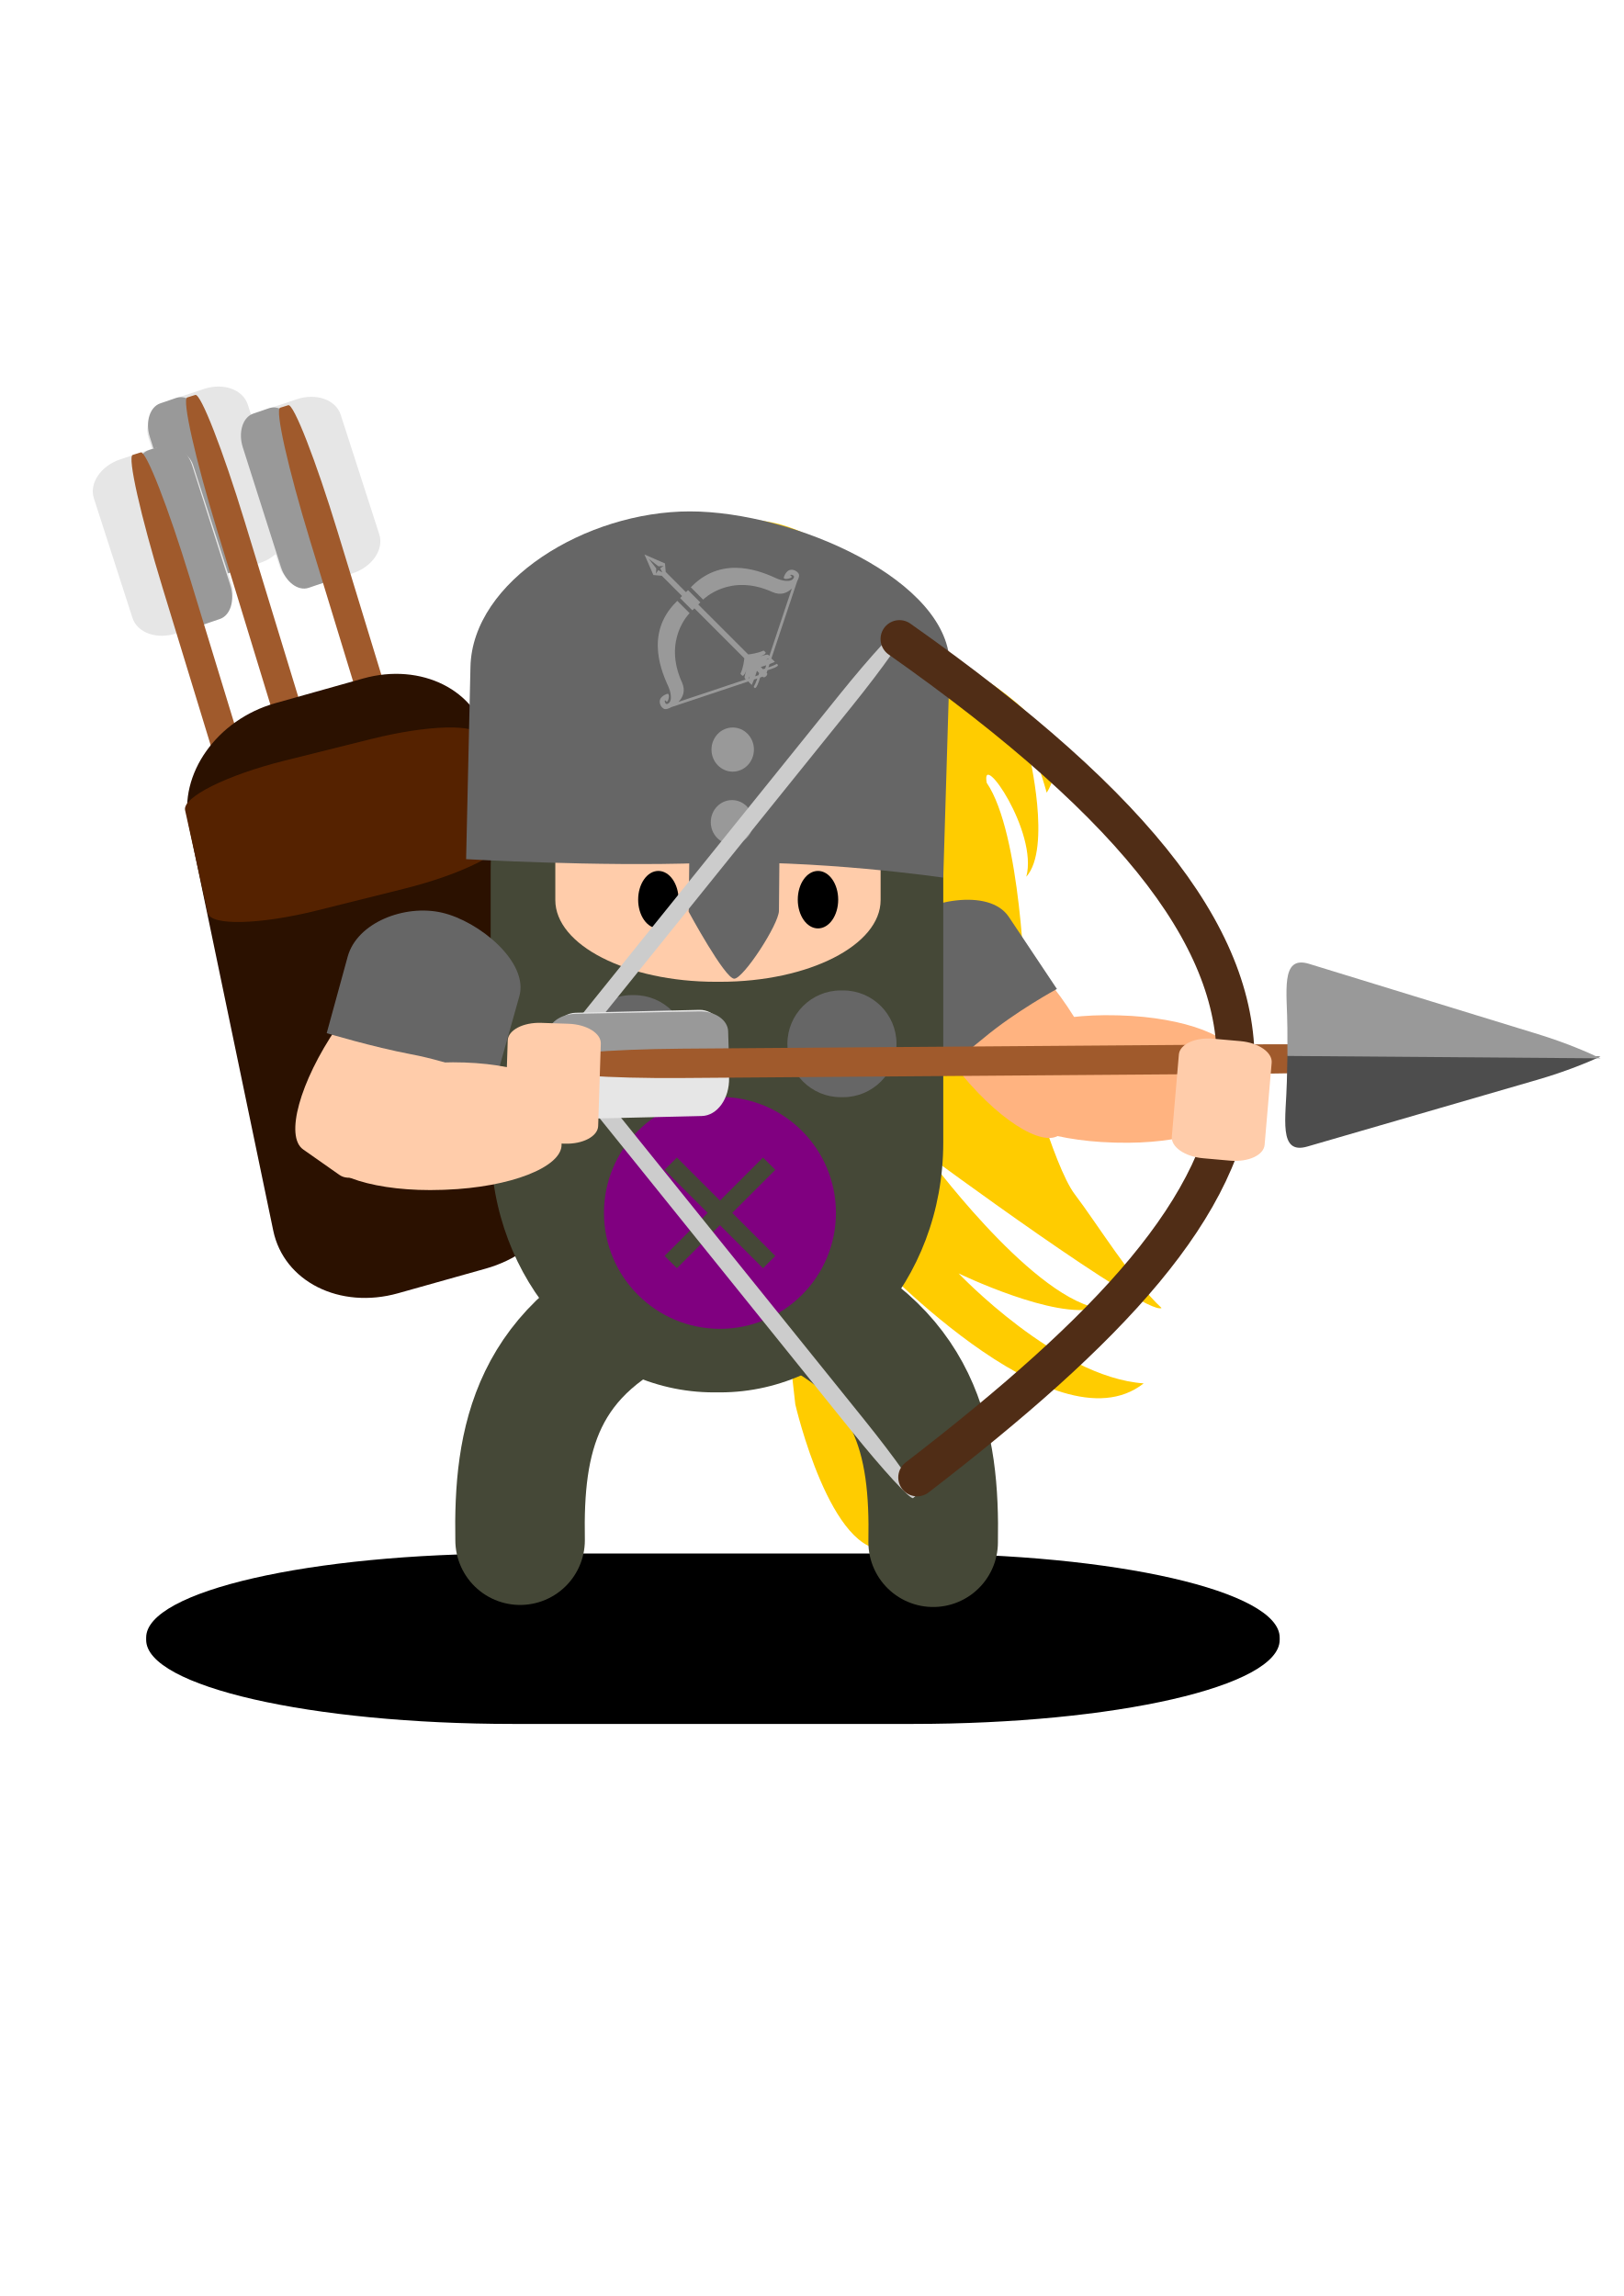
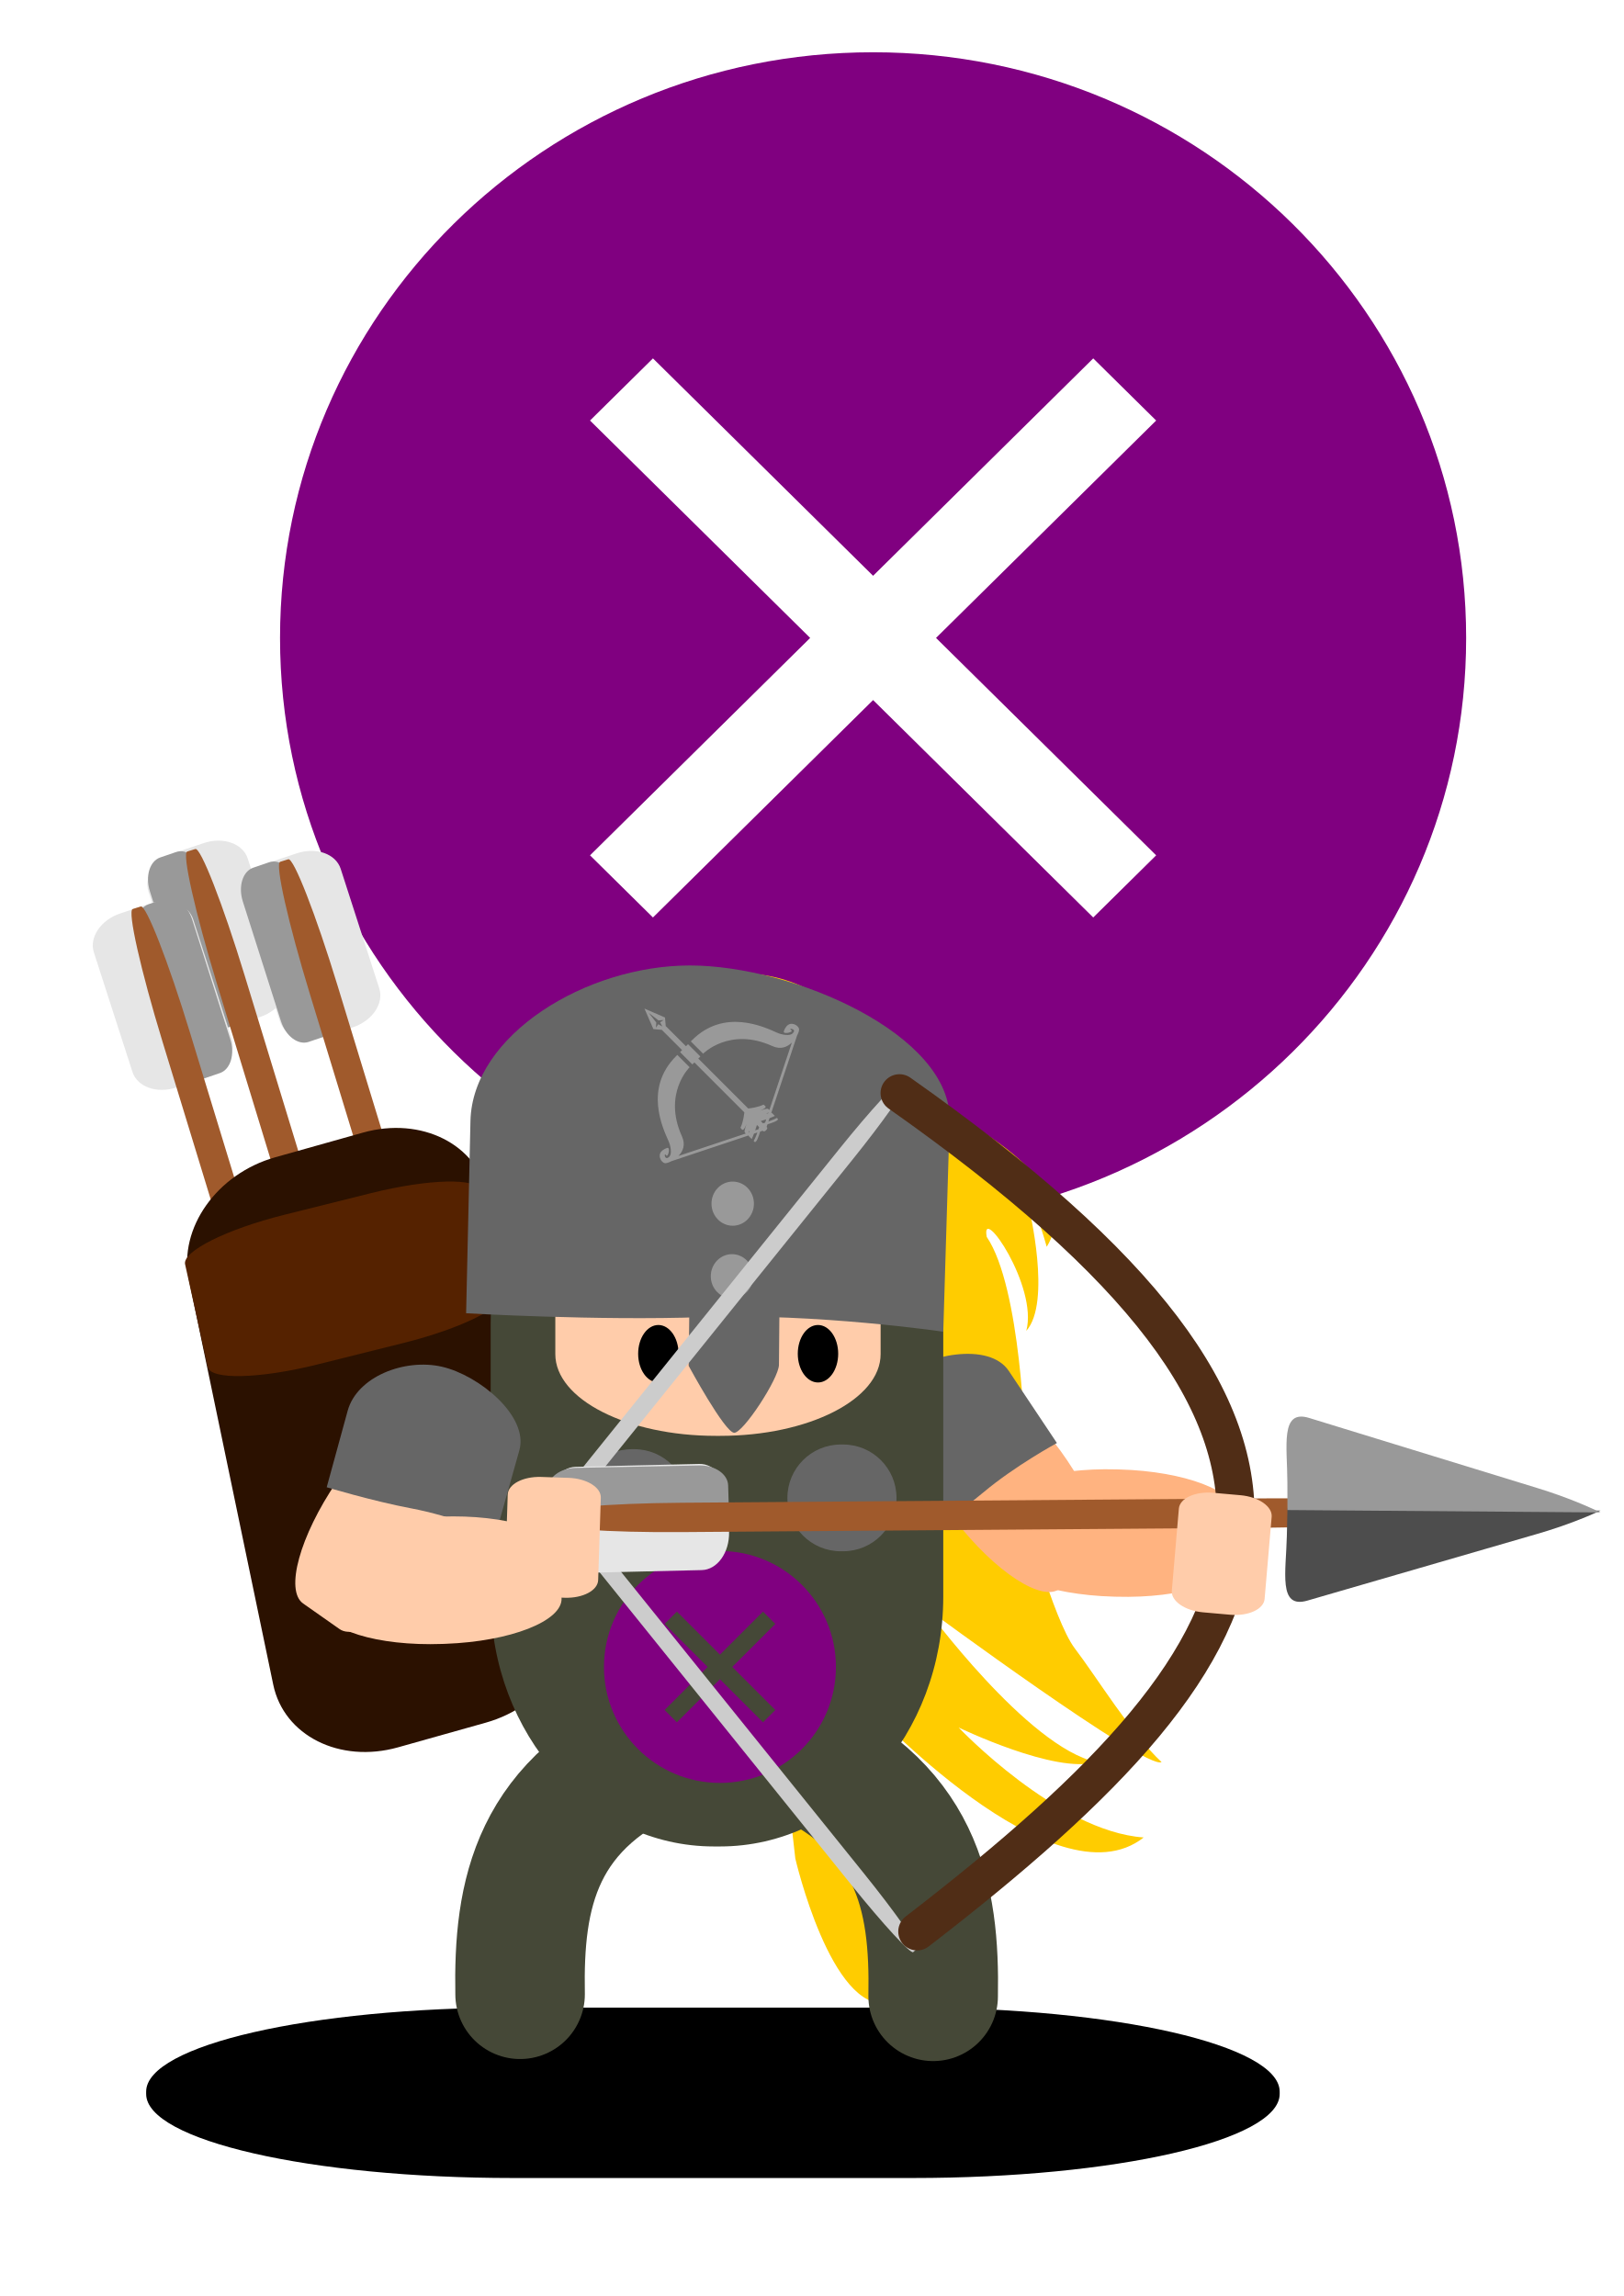
<svg xmlns="http://www.w3.org/2000/svg" width="210mm" height="297mm" viewBox="0 0 210 297" version="1.1" id="svg1" xml:space="preserve">
  <defs id="defs1" />
  <g id="layer1">
+     <g style="fill:#800080" id="g2-6" transform="matrix(7.670203,0,0,7.575858,20.87783,-8.390678)">
+       <path clip-rule="evenodd" d="M 22,12 C 22,17.523 17.523,22 12,22 6.477,22 2,17.523 2,12 2,6.477 6.477,2 12,2 17.523,2 22,6.477 22,12 Z M 15.712,16.773 12,13.061 8.288,16.773 7.227,15.712 10.939,12 7.227,8.288 8.288,7.227 12,10.939 15.712,7.227 16.773,8.288 13.061,12 16.773,15.712 Z" fill="#000000" fill-rule="evenodd" id="path1-5-4" style="fill:#800080" />
+     </g>
    <rect style="fill:#000000;stroke-width:0.265" id="rect3" width="47.55" height="80.76" x="-510.221" y="-57.74" ry="12.642" rx="16.794" />
    <path style="fill:#8b8b8b;fill-opacity:1;stroke-width:100;stroke-dasharray:none;paint-order:stroke fill markers" d="m -33.01,100.848 c 0,46.298 0,49.367 0,49.367" id="path87" />
-     <g id="g62" transform="matrix(0.692469,0,0,0.7036974,75.741,-87.3104)">
+     <g id="g62" transform="matrix(0.692469,0,0,0.7036974,75.741,-28.57287)">
      <rect style="fill:#e6e6e6;stroke-width:0.109" id="rect60" width="19.522" height="33.655" x="-141.308" y="163.594" ry="5.268" rx="6.895" transform="matrix(0.9501496,-0.3117945,0.311555,0.9502281,0,0)" />
      <rect style="fill:#999999;stroke-width:0.081" id="rect61" width="10.648" height="33.654" x="-140.394" y="162.594" ry="5.268" rx="3.76" transform="matrix(0.9478963,-0.318579,0.3079566,0.9514004,0,0)" />
      <rect style="fill:#a05a2c;stroke-width:0.125" id="rect62" width="5.395" height="159.251" x="126.02" y="-325.789" ry="24.929" rx="1.906" transform="matrix(-0.9557846,0.2940678,-0.2964689,-0.9550425,0,0)" />
    </g>
-     <g id="g57" transform="matrix(0.692469,0,0,0.7036974,87.76198,-85.98259)">
+     <g id="g57" transform="matrix(0.692469,0,0,0.7036974,87.76198,-27.24505)">
      <rect style="fill:#e6e6e6;stroke-width:0.109" id="rect55" width="19.522" height="33.655" x="-141.308" y="163.594" ry="5.268" rx="6.895" transform="matrix(0.9501496,-0.3117945,0.311555,0.9502281,0,0)" />
      <rect style="fill:#999999;stroke-width:0.081" id="rect56" width="10.648" height="33.654" x="-140.394" y="162.594" ry="5.268" rx="3.76" transform="matrix(0.9478963,-0.318579,0.3079566,0.9514004,0,0)" />
      <rect style="fill:#a05a2c;stroke-width:0.125" id="rect57" width="5.395" height="159.251" x="126.02" y="-325.789" ry="24.929" rx="1.906" transform="matrix(-0.9557846,0.2940678,-0.2964689,-0.9550425,0,0)" />
    </g>
-     <g id="g68" transform="matrix(0.692469,0,0,0.7036974,-132.5356,54.50027)">
+     <g id="g68" transform="matrix(0.692469,0,0,0.7036974,-132.5356,113.2379)">
      <rect style="fill:#e6e6e6;stroke-width:0.109" id="rect66" width="19.522" height="33.655" x="-213.643" y="-106.981" ry="5.268" rx="6.895" transform="matrix(-0.9501496,0.3117945,-0.311555,-0.9502281,0,0)" />
      <rect style="fill:#999999;stroke-width:0.081" id="rect67" width="10.648" height="33.654" x="-213.757" y="-108.508" ry="5.268" rx="3.76" transform="matrix(-0.9478963,0.318579,-0.3079566,-0.9514004,0,0)" />
      <rect style="fill:#a05a2c;stroke-width:0.125" id="rect68" width="5.395" height="159.251" x="-208.114" y="-228.728" ry="24.929" rx="1.906" transform="matrix(-0.9557846,0.2940678,-0.2964689,-0.9550425,0,0)" />
    </g>
-     <rect style="fill:#2b1100;stroke-width:0.239" id="rect7" width="40.167" height="77.962" x="2.164" y="97.433" ry="12.204" rx="14.186" transform="matrix(0.9626775,-0.2706509,0.2037821,0.9790163,0,0)" />
-     <rect style="fill:#552200;stroke-width:0.119" id="rect70" width="39.385" height="19.828" x="0.787" y="104.419" ry="3.104" rx="13.91" transform="matrix(0.9702004,-0.2423038,0.2155391,0.9764952,0,0)" />
-     <g style="fill:#ffcc00" id="g30" transform="matrix(0.3712304,0,0,0.359489,38.09927,67.19533)">
+     <rect style="fill:#2b1100;stroke-width:0.239" id="rect7" width="40.167" height="77.962" x="-9.834" y="154.112" ry="12.204" rx="14.186" transform="matrix(0.9626775,-0.2706509,0.2037821,0.9790163,0,0)" />
+     <rect style="fill:#552200;stroke-width:0.119" id="rect70" width="39.385" height="19.828" x="-11.878" y="161.428" ry="3.104" rx="13.91" transform="matrix(0.9702004,-0.2423038,0.2155391,0.9764952,0,0)" />
+     <g style="fill:#ffcc00" id="g30" transform="matrix(0.3712304,0,0,0.359489,38.09927,125.933)">
      <g id="g1" style="fill:#ffcc00">
        <path d="m 137.543,30.271 c -14.217,4.455 -50.252,47.158 -52.465,65.812 -2.225,18.689 16.009,55.145 16.009,55.145 0,0 -39.124,-25.351 -29.345,-60.481 9.786,-35.13 22.683,-76.905 70.25,-88.927 47.566,-12.016 67.978,39.387 67.978,39.387 0,0 69.42,28.2 52.068,57.113 -4.811,-17.604 -6.224,-14.24 -6.224,-14.24 0,0 8.011,34.231 -0.888,44.478 4.169,-15.986 -16.009,-46.166 -13.79,-33.805 12.016,18.24 13.335,74.266 13.335,74.266 0,0 9.938,-2.522 10.24,8.005 -4.448,-3.112 -12.902,0 -12.902,0 0,0 28.014,10.235 24.008,19.115 -5.769,-4.437 -22.222,-4.875 -22.222,-4.875 0,0 10.673,41.331 18.229,51.572 7.555,10.229 20.015,31.132 30.231,40.905 -5.324,3.117 -82.265,-55.584 -82.265,-55.584 0,0 35.58,50.247 59.576,55.584 -14.223,4.449 -48.017,-12.448 -48.017,-12.448 0,0 34.227,37.354 64.47,39.573 -31.119,25.352 -96.477,-47.572 -96.477,-47.572 0,0 48.974,84.671 33.339,94.27 -7.111,-10.229 -18.217,-21.801 -18.217,-21.801 0,0 18.672,32.019 5.769,36.467 -2.674,-16.453 -17.772,-28.469 -17.772,-28.469 0,0 -4.017,12.46 4.438,26.694 -20.003,3.55 -32.451,-52.045 -32.451,-52.045 L 160.669,192.134 c 0,0 33.793,-94.257 28.901,-117.384 -4.875,-23.139 -37.793,-48.916 -52.027,-44.479 z" id="path1-7" style="fill:#ffcc00" />
      </g>
    </g>
-     <rect style="fill:#ffb380;fill-opacity:1;stroke-width:0.058" id="rect71" width="31.145" height="16.304" x="-200.298" y="12.769" ry="5.278" rx="15.364" transform="matrix(-0.6142164,-0.7891377,0.7794277,-0.6264922,0,0)" />
-     <path id="path71" style="fill:#666666;stroke-width:0.061" d="m 127.164,134.327 c 4.168,-3.498 9.531,-6.4 9.531,-6.4 l -6.218,-9.32 c -2.542,-3.809 -10.669,-2.171 -14.586,0.861 -3.916,3.033 -6.091,9.371 -3.524,13.161 l 5.728,8.46 c 0,0 5.177,-3.497 9.068,-6.763 z" />
-     <rect style="fill:#454837;stroke-width:0.198;stroke-dasharray:none" id="rect8" width="58.537" height="99.852" x="63.459" y="80.26" ry="32.323" rx="28.876" />
-     <rect style="fill:#000000;stroke-width:0.147" id="rect86" width="22.042" height="146.604" x="200.958" y="-165.506" ry="47.457" rx="10.873" transform="rotate(90)" />
-     <path style="fill:#454837;fill-opacity:1;stroke:#454837;stroke-width:16.753;stroke-linecap:round;stroke-linejoin:round;stroke-dasharray:none;stroke-opacity:1;paint-order:stroke fill markers" d="m 86.473,167.232 c -17.31,6.972 -19.441,19.086 -19.207,32" id="path117" />
-     <rect style="fill:#ffccaa;fill-opacity:1;stroke-width:0.096" id="rect9" width="42.073" height="32.664" x="71.821" y="94.335" ry="10.574" rx="20.755" />
-     <path id="path10" style="fill:#666666;stroke-width:0.156" d="m 90.912,111.637 c 14.687,-0.521 31.084,1.89 31.084,1.89 l 0.823,-27.257 C 123.155,75.129 102.621,66.152 89.219,66.152 c -13.402,0 -28.122,8.975 -28.373,20.118 L 60.284,111.137 c 0,0 16.915,0.987 30.628,0.5 z" />
-     <rect style="fill:#000000;fill-opacity:1;stroke-width:0.082" id="rect10" width="5.227" height="7.436" x="82.535" y="112.659" ry="3.718" />
-     <rect style="fill:#000000;fill-opacity:1;stroke-width:0.082" id="rect11" width="5.227" height="7.436" x="103.18" y="112.659" ry="3.718" />
-     <path id="path12" style="fill:#666666;stroke-width:0.048" d="m 95.297,108.197 c 3.535,0.2 5.532,-0.012 5.532,-0.012 l -0.084,9.624 c -0.015,1.754 -4.621,8.823 -5.79,8.791 -1.224,-0.034 -5.888,-8.658 -5.888,-8.658 l 0.116,-9.757 c 0,0 2.813,-0.175 6.114,0.012 z" />
-     <rect style="fill:#999999;stroke-width:0.074" id="rect84" width="5.488" height="5.71" x="91.928" y="103.496" ry="2.855" />
-     <rect style="fill:#999999;stroke-width:0.074" id="rect85" width="5.488" height="5.71" x="92.02" y="94.107" ry="2.855" />
-     <path style="fill:#454837;fill-opacity:1;stroke:#454837;stroke-width:16.753;stroke-linecap:round;stroke-linejoin:round;stroke-dasharray:none;stroke-opacity:1;paint-order:stroke fill markers" d="m 101.482,167.497 c 17.31,6.972 19.441,19.086 19.207,32" id="path116" />
-     <rect style="fill:#666666;fill-opacity:1;stroke-width:0.185" id="rect1" width="14.112" height="13.809" x="74.818" y="128.723" ry="6.905" />
-     <rect style="fill:#ffccaa;fill-opacity:1;stroke-width:0.058" id="rect12" width="31.176" height="16.288" x="-99.167" y="110.767" ry="5.272" rx="15.379" transform="matrix(0.5622556,-0.8269635,0.8184114,0.5746327,0,0)" />
-     <path id="path13" style="fill:#666666;stroke-width:0.061" d="m 53.177,136.375 c 5.314,1.005 10.945,3.324 10.945,3.324 l 3.046,-10.826 c 1.245,-4.425 -5.206,-9.71 -10.007,-10.817 -4.802,-1.107 -10.981,1.264 -12.196,5.697 l -2.711,9.893 c 0,0 5.961,1.792 10.923,2.731 z" />
-     <rect style="fill:#ffccaa;fill-opacity:1;stroke-width:0.058" id="rect13" width="30.837" height="16.465" x="-67.368" y="-155.894" ry="5.33" rx="15.212" transform="matrix(-0.9993375,0.03639485,-0.03524412,-0.9993787,0,0)" />
-     <g style="fill:#800080" id="g2" transform="matrix(1.5,0,0,1.5,75.11402,138.8916)">
+     <rect style="fill:#ffb380;fill-opacity:1;stroke-width:0.058" id="rect71" width="31.145" height="16.304" x="-246.084" y="-23.313" ry="5.278" rx="15.364" transform="matrix(-0.6142164,-0.7891377,0.7794277,-0.6264922,0,0)" />
+     <path id="path71" style="fill:#666666;stroke-width:0.061" d="m 127.164,193.065 c 4.168,-3.498 9.531,-6.4 9.531,-6.4 l -6.218,-9.32 c -2.542,-3.809 -10.669,-2.171 -14.586,0.861 -3.916,3.033 -6.091,9.371 -3.524,13.161 l 5.728,8.46 c 0,0 5.177,-3.497 9.068,-6.763 z" />
+     <rect style="fill:#454837;stroke-width:0.198;stroke-dasharray:none" id="rect8" width="58.537" height="99.852" x="63.459" y="138.997" ry="32.323" rx="28.876" />
+     <rect style="fill:#000000;stroke-width:0.147" id="rect86" width="22.042" height="146.604" x="259.695" y="-165.506" ry="47.457" rx="10.873" transform="rotate(90)" />
+     <path style="fill:#454837;fill-opacity:1;stroke:#454837;stroke-width:16.753;stroke-linecap:round;stroke-linejoin:round;stroke-dasharray:none;stroke-opacity:1;paint-order:stroke fill markers" d="M 86.473,225.97 C 69.164,232.942 67.032,245.055 67.266,257.97" id="path117" />
+     <rect style="fill:#ffccaa;fill-opacity:1;stroke-width:0.096" id="rect9" width="42.073" height="32.664" x="71.821" y="153.072" ry="10.574" rx="20.755" />
+     <path id="path10" style="fill:#666666;stroke-width:0.156" d="m 90.912,170.375 c 14.687,-0.521 31.084,1.89 31.084,1.89 l 0.823,-27.257 c 0.336,-11.141 -20.197,-20.119 -33.6,-20.119 -13.402,0 -28.122,8.975 -28.373,20.119 l -0.561,24.867 c 0,0 16.915,0.987 30.628,0.5 z" />
+     <rect style="fill:#000000;fill-opacity:1;stroke-width:0.082" id="rect10" width="5.227" height="7.436" x="82.535" y="171.395" ry="3.718" />
+     <rect style="fill:#000000;fill-opacity:1;stroke-width:0.082" id="rect11" width="5.227" height="7.436" x="103.18" y="171.395" ry="3.718" />
+     <path id="path12" style="fill:#666666;stroke-width:0.048" d="m 95.297,166.935 c 3.535,0.2 5.532,-0.012 5.532,-0.012 l -0.084,9.624 c -0.015,1.754 -4.621,8.823 -5.79,8.791 -1.224,-0.034 -5.888,-8.658 -5.888,-8.658 l 0.116,-9.757 c 0,0 2.813,-0.175 6.114,0.012 z" />
+     <rect style="fill:#999999;stroke-width:0.074" id="rect84" width="5.488" height="5.71" x="91.928" y="162.233" ry="2.855" />
+     <rect style="fill:#999999;stroke-width:0.074" id="rect85" width="5.488" height="5.71" x="92.02" y="152.844" ry="2.855" />
+     <path style="fill:#454837;fill-opacity:1;stroke:#454837;stroke-width:16.753;stroke-linecap:round;stroke-linejoin:round;stroke-dasharray:none;stroke-opacity:1;paint-order:stroke fill markers" d="m 101.482,226.235 c 17.31,6.972 19.441,19.086 19.207,32" id="path116" />
+     <rect style="fill:#666666;fill-opacity:1;stroke-width:0.185" id="rect1" width="14.112" height="13.809" x="74.818" y="187.46" ry="6.905" />
+     <rect style="fill:#ffccaa;fill-opacity:1;stroke-width:0.058" id="rect12" width="31.176" height="16.288" x="-147.244" y="143.796" ry="5.272" rx="15.379" transform="matrix(0.5622556,-0.8269635,0.8184114,0.5746327,0,0)" />
+     <path id="path13" style="fill:#666666;stroke-width:0.061" d="m 53.177,195.113 c 5.314,1.005 10.945,3.324 10.945,3.324 l 3.046,-10.826 c 1.245,-4.425 -5.206,-9.71 -10.007,-10.817 -4.802,-1.107 -10.981,1.264 -12.196,5.697 l -2.711,9.893 c 0,0 5.961,1.792 10.923,2.731 z" />
+     <rect style="fill:#ffccaa;fill-opacity:1;stroke-width:0.058" id="rect13" width="30.837" height="16.465" x="-65.298" y="-214.593" ry="5.33" rx="15.212" transform="matrix(-0.9993375,0.03639485,-0.03524412,-0.9993787,0,0)" />
+     <g style="fill:#800080" id="g2" transform="matrix(1.5,0,0,1.5,75.11402,197.6295)">
      <path clip-rule="evenodd" d="M 22,12 C 22,17.523 17.523,22 12,22 6.477,22 2,17.523 2,12 2,6.477 6.477,2 12,2 17.523,2 22,6.477 22,12 Z M 15.712,16.773 12,13.061 8.288,16.773 7.227,15.712 10.939,12 7.227,8.288 8.288,7.227 12,10.939 15.712,7.227 16.773,8.288 13.061,12 16.773,15.712 Z" fill="#000000" fill-rule="evenodd" id="path1-5" style="fill:#800080" />
    </g>
-     <rect style="fill:#cccccc;stroke-width:0.055" id="rect31" width="2.2" height="75.455" x="28.166" y="147.932" ry="11.812" rx="0.777" transform="matrix(-0.7434116,0.6688342,0.6271903,0.778866,0,0)" />
-     <rect style="fill:#ffb380;fill-opacity:1;stroke-width:0.058" id="rect75" width="30.837" height="16.465" x="-163.534" y="-143.726" ry="5.33" rx="15.212" transform="matrix(-0.9996117,-0.02786521,0.02698371,-0.9996359,0,0)" />
-     <rect style="fill:#cccccc;stroke-width:0.055" id="rect30" width="2.2" height="75.455" x="141.133" y="-17.609" ry="11.812" rx="0.777" transform="matrix(0.7434116,0.6688342,-0.6271903,0.778866,0,0)" />
-     <rect style="fill:#666666;fill-opacity:1;stroke-width:0.185" id="rect42" width="14.112" height="13.809" x="101.837" y="128.118" ry="6.905" />
-     <g id="g40" transform="matrix(0.2004158,-0.6735803,0.6628324,0.2036655,23.49907,282.5879)">
+     <rect style="fill:#cccccc;stroke-width:0.055" id="rect31" width="2.2" height="75.455" x="65.061" y="191.664" ry="11.812" rx="0.777" transform="matrix(-0.7434116,0.6688342,0.6271903,0.778866,0,0)" />
+     <rect style="fill:#ffb380;fill-opacity:1;stroke-width:0.058" id="rect75" width="30.837" height="16.465" x="-165.119" y="-202.44" ry="5.33" rx="15.212" transform="matrix(-0.9996117,-0.02786521,0.02698371,-0.9996359,0,0)" />
+     <rect style="fill:#cccccc;stroke-width:0.055" id="rect30" width="2.2" height="75.455" x="178.027" y="26.123" ry="11.812" rx="0.777" transform="matrix(0.7434116,0.6688342,-0.6271903,0.778866,0,0)" />
+     <rect style="fill:#666666;fill-opacity:1;stroke-width:0.185" id="rect42" width="14.112" height="13.809" x="101.837" y="186.855" ry="6.905" />
+     <g id="g40" transform="matrix(0.2004158,-0.6735803,0.6628324,0.2036655,23.49907,341.3257)">
      <rect style="fill:#e6e6e6;stroke-width:0.109" id="rect35" width="19.522" height="33.655" x="-213.643" y="-106.981" ry="5.268" rx="6.895" transform="matrix(-0.9501496,0.3117945,-0.311555,-0.9502281,0,0)" />
      <rect style="fill:#999999;stroke-width:0.081" id="rect36" width="10.648" height="33.654" x="-213.757" y="-108.508" ry="5.268" rx="3.76" transform="matrix(-0.9478963,0.318579,-0.3079566,-0.9514004,0,0)" />
      <rect style="fill:#a05a2c;stroke-width:0.125" id="rect40" width="5.395" height="159.251" x="-208.114" y="-228.728" ry="24.929" rx="1.906" transform="matrix(-0.9557846,0.2940678,-0.2964689,-0.9550425,0,0)" />
    </g>
-     <rect style="fill:#ffccaa;fill-opacity:1;stroke-width:0.059;stroke-dasharray:none" id="rect14" width="12.047" height="15.518" x="69.967" y="129.911" ry="2.429" rx="4.255" transform="matrix(0.9994466,0.03326271,-0.03221078,0.9994811,0,0)" />
-     <g id="g26" style="display:inline;fill:#4d4d4d" transform="matrix(-0.00496213,0.5030116,-0.5718296,-0.00436495,231.2055,-8.884772)">
+     <rect style="fill:#ffccaa;fill-opacity:1;stroke-width:0.059;stroke-dasharray:none" id="rect14" width="12.047" height="15.518" x="71.859" y="188.616" ry="2.429" rx="4.255" transform="matrix(0.9994466,0.03326271,-0.03221078,0.9994811,0,0)" />
+     <g id="g26" style="display:inline;fill:#4d4d4d" transform="matrix(-0.00496213,0.5030116,-0.5718296,-0.00436495,231.2055,49.85275)">
      <path id="path25" d="m 289.704,110.62 7.066,0.075 c 9.303,0.099 18.912,1.862 16.66,-4.77 L 295.816,54.053 c -2.237,-6.589 -4.69,-11.582 -6.112,-14.237 z" style="fill:#4d4d4d;stroke-width:0.265" />
    </g>
-     <g id="g27" style="display:inline;fill:#999999" transform="matrix(0.00496213,-0.5030116,-0.5718296,-0.00436495,228.3281,282.8011)">
+     <g id="g27" style="display:inline;fill:#999999" transform="matrix(0.00496213,-0.5030116,-0.5718296,-0.00436495,228.3281,341.539)">
      <path id="path26" d="m 289.704,110.62 7.066,0.075 c 9.303,0.099 18.912,1.862 16.66,-4.77 L 295.816,54.053 c -2.237,-6.589 -4.69,-11.582 -6.112,-14.237 z" style="fill:#999999;stroke-width:0.265" />
    </g>
-     <path style="fill:#803300;fill-opacity:0;stroke:#502d16;stroke-width:4.886;stroke-linecap:round;stroke-linejoin:round;stroke-dasharray:none;stroke-opacity:1;paint-order:stroke fill markers" d="m 116.329,82.66 c 63.217,44.521 51.813,70.305 2.288,108.454" id="path22" />
-     <rect style="fill:#ffccaa;fill-opacity:1;stroke-width:0.059;stroke-dasharray:none" id="rect76" width="12.048" height="15.517" x="163.581" y="119.979" ry="2.429" rx="4.255" transform="matrix(0.996091,0.088333,-0.08555735,0.9963332,0,0)" />
-     <g id="g28" transform="matrix(0.1832158,0,0,0.1861866,104.2325,150.3463)">
+     <path style="fill:#803300;fill-opacity:0;stroke:#502d16;stroke-width:4.886;stroke-linecap:round;stroke-linejoin:round;stroke-dasharray:none;stroke-opacity:1;paint-order:stroke fill markers" d="m 116.329,141.398 c 63.217,44.521 51.813,70.305 2.288,108.454" id="path22" />
+     <rect style="fill:#ffccaa;fill-opacity:1;stroke-width:0.059;stroke-dasharray:none" id="rect76" width="12.048" height="15.517" x="168.606" y="178.487" ry="2.429" rx="4.255" transform="matrix(0.996091,0.088333,-0.08555735,0.9963332,0,0)" />
+     <g id="g28" transform="matrix(0.1832158,0,0,0.1861866,104.2325,209.0841)">
      <path d="m 35.56,40.73 c -0.57,6.08 -0.97,16.84 2.62,21.42 0,0 -1.69,-11.82 13.46,-26.65 6.1,-5.97 7.51,-14.09 5.38,-20.18 C 55.81,11.87 53.6,9.02 51.68,7.03 50.56,5.86 51.42,3.93 53.05,4 c 9.86,0.44 25.84,3.18 32.63,20.22 2.98,7.48 3.2,15.21 1.78,23.07 -0.9,5.02 -4.1,16.18 3.2,17.55 5.21,0.98 7.73,-3.16 8.86,-6.14 0.47,-1.24 2.1,-1.55 2.98,-0.56 8.8,10.01 9.55,21.8 7.73,31.95 -3.52,19.62 -23.39,33.9 -43.13,33.9 -24.66,0 -44.29,-14.11 -49.38,-39.65 -2.05,-10.31 -1.01,-30.71 14.89,-45.11 1.18,-1.08 3.11,-0.12 2.95,1.5 z" fill="url(#a)" id="path12-2" />
      <path d="m 76.11,77.42 c -9.09,-11.7 -5.02,-25.05 -2.79,-30.37 0.3,-0.7 -0.5,-1.36 -1.13,-0.93 -3.91,2.66 -11.92,8.92 -15.65,17.73 -5.05,11.91 -4.69,17.74 -1.7,24.86 1.8,4.29 -0.29,5.2 -1.34,5.36 -1.02,0.16 -1.96,-0.52 -2.71,-1.23 -2.15,-2.05 -3.7,-4.72 -4.44,-7.6 -0.16,-0.62 -0.97,-0.79 -1.34,-0.28 -2.8,3.87 -4.25,10.08 -4.32,14.47 C 40.47,113 51.68,124 65.24,124 82.33,124 94.78,105.1 84.96,89.3 82.11,84.7 79.43,81.69 76.11,77.42 Z" fill="url(#b)" id="path13-7" />
    </g>
-     <g id="g29" transform="matrix(0.1832158,0,0,0.1861866,40.89029,58.51828)">
+     <g id="g29" transform="matrix(0.1832158,0,0,0.1861866,40.89029,117.2559)">
      <path d="m 35.56,40.73 c -0.57,6.08 -0.97,16.84 2.62,21.42 0,0 -1.69,-11.82 13.46,-26.65 6.1,-5.97 7.51,-14.09 5.38,-20.18 C 55.81,11.87 53.6,9.02 51.68,7.03 50.56,5.86 51.42,3.93 53.05,4 c 9.86,0.44 25.84,3.18 32.63,20.22 2.98,7.48 3.2,15.21 1.78,23.07 -0.9,5.02 -4.1,16.18 3.2,17.55 5.21,0.98 7.73,-3.16 8.86,-6.14 0.47,-1.24 2.1,-1.55 2.98,-0.56 8.8,10.01 9.55,21.8 7.73,31.95 -3.52,19.62 -23.39,33.9 -43.13,33.9 -24.66,0 -44.29,-14.11 -49.38,-39.65 -2.05,-10.31 -1.01,-30.71 14.89,-45.11 1.18,-1.08 3.11,-0.12 2.95,1.5 z" fill="url(#a)" id="path12-1" />
      <path d="m 76.11,77.42 c -9.09,-11.7 -5.02,-25.05 -2.79,-30.37 0.3,-0.7 -0.5,-1.36 -1.13,-0.93 -3.91,2.66 -11.92,8.92 -15.65,17.73 -5.05,11.91 -4.69,17.74 -1.7,24.86 1.8,4.29 -0.29,5.2 -1.34,5.36 -1.02,0.16 -1.96,-0.52 -2.71,-1.23 -2.15,-2.05 -3.7,-4.72 -4.44,-7.6 -0.16,-0.62 -0.97,-0.79 -1.34,-0.28 -2.8,3.87 -4.25,10.08 -4.32,14.47 C 40.47,113 51.68,124 65.24,124 82.33,124 94.78,105.1 84.96,89.3 82.11,84.7 79.43,81.69 76.11,77.42 Z" fill="url(#b)" id="path13-0" />
    </g>
-     <path d="m 103.226,74.927 c 0.22,-0.529 0.118,-0.702 -0.094,-0.915 -0.284,-0.285 -0.961,-0.54 -1.407,0.008 -0.188,0.233 -0.307,0.481 -0.366,0.711 0.069,0.363 1.266,0.008 1.006,-0.176 -0.284,-0.199 -0.082,-0.218 -0.029,-0.213 0.155,0.016 0.615,0.16 0.186,0.588 -0.291,0.291 -0.907,0.218 -1.206,0.165 -0.206,-0.037 -0.51,-0.112 -0.801,-0.242 -1.691,-0.755 -6.839,-3.21 -11.015,0.966 l -0.153,0.155 1.59,1.591 c 0,0 3.42,-3.495 8.94,-0.991 1.12,0.507 1.968,0.11 2.543,-0.455 l -0.008,0.011 -2.908,8.716 c -0.065,-0.082 -0.157,-0.159 -0.223,-0.166 -0.227,-0.021 -1.011,0.251 -1.011,0.251 0,0 0.78,-0.277 0.757,-0.502 -0.01,-0.097 -0.278,-0.276 -0.278,-0.276 -0.759,0.368 -1.775,0.479 -1.981,0.499 l -6.458,-6.458 0.268,-0.268 -1.593,-1.591 -0.267,0.267 -2.622,-2.621 0.003,-0.003 -0.093,-1.094 -2.656,-1.156 1.156,2.656 1.086,0.093 2.625,2.625 -0.259,0.26 1.591,1.593 0.26,-0.261 6.458,6.458 c -0.015,0.167 -0.121,1.213 -0.497,1.989 0,0 0.178,0.268 0.274,0.277 0.225,0.021 0.501,-0.755 0.501,-0.755 0,0 -0.271,0.781 -0.249,1.007 0.007,0.065 0.08,0.153 0.159,0.218 l -8.7,2.902 -0.014,0.01 c 0.567,-0.575 0.965,-1.424 0.457,-2.545 -2.504,-5.52 0.991,-8.94 0.991,-8.94 l -1.59,-1.59 -0.155,0.153 c -4.177,4.177 -1.72,9.324 -0.967,11.017 0.13,0.291 0.206,0.594 0.243,0.8 0.054,0.298 0.126,0.91 -0.163,1.199 -0.425,0.425 -0.569,-0.032 -0.585,-0.185 -0.003,-0.053 0.013,-0.253 0.212,0.028 0.183,0.26 0.537,-0.94 0.169,-0.998 -0.23,0.059 -0.477,0.177 -0.708,0.366 -0.548,0.445 -0.293,1.122 -0.009,1.406 0.213,0.213 0.385,0.315 0.914,0.095 0.084,-0.035 0.181,-0.082 0.285,-0.137 l 9.988,-3.331 c 6.53e-4,0.038 0.005,0.07 0.018,0.083 0.153,0.154 0.271,0.273 0.382,0.384 0.087,-0.172 0.189,-0.418 0.294,-0.699 l 0.437,-0.146 c -0.155,0.437 -0.319,0.833 -0.477,1.101 0.035,0.035 0.068,0.069 0.105,0.106 0.228,0.229 0.563,-0.768 0.729,-1.326 l 0.334,-0.111 0.062,0.062 c 0.069,0.07 0.237,0.013 0.375,-0.124 0.138,-0.138 0.194,-0.307 0.125,-0.375 l -0.059,-0.059 0.112,-0.335 c 0.562,-0.167 1.551,-0.501 1.322,-0.728 -0.038,-0.037 -0.071,-0.07 -0.106,-0.105 -0.265,0.158 -0.66,0.321 -1.097,0.475 l 0.146,-0.437 c 0.28,-0.105 0.524,-0.206 0.694,-0.292 -0.112,-0.111 -0.232,-0.23 -0.388,-0.384 -0.013,-0.013 -0.041,-0.017 -0.075,-0.019 L 103.094,75.204 c 0.053,-0.1 0.098,-0.195 0.132,-0.277 m -18.391,-0.716 0.043,-0.679 -0.963,-1.24 1.24,0.962 0.68,-0.043 -0.459,0.294 0.29,0.536 -0.537,-0.289 z m 11.951,13.565 c 0.093,-0.142 0.176,-0.31 0.176,-0.31 0,0 -0.038,0.127 -0.075,0.276 z m 0.883,-0.294 c 0.078,-0.227 0.156,-0.464 0.229,-0.701 l 0.285,0.285 c -0.029,0.091 -0.057,0.182 -0.087,0.273 z m 0.739,-0.19 c 0,-3.27e-4 3.34e-4,-3.27e-4 0,0 l 0.165,0.164 z m 0.522,-0.477 -0.019,-0.019 z m 0.027,-0.332 c -0.091,0.029 -0.182,0.058 -0.273,0.087 l -0.287,-0.287 c 0.238,-0.073 0.476,-0.15 0.702,-0.228 z m 0.118,-1.135 c 0,0 0.177,-0.087 0.321,-0.182 l -0.035,0.105 c -0.154,0.037 -0.286,0.077 -0.286,0.077" id="path1-6" style="fill:#999999;stroke-width:0.333;fill-opacity:1" />
+     <path d="m 103.226,133.664 c 0.22,-0.529 0.118,-0.702 -0.094,-0.915 -0.284,-0.285 -0.961,-0.54 -1.407,0.008 -0.188,0.233 -0.307,0.481 -0.366,0.711 0.069,0.363 1.266,0.008 1.006,-0.176 -0.284,-0.199 -0.082,-0.218 -0.029,-0.213 0.155,0.016 0.615,0.16 0.186,0.588 -0.291,0.291 -0.907,0.218 -1.206,0.165 -0.206,-0.037 -0.51,-0.112 -0.801,-0.242 -1.691,-0.755 -6.839,-3.21 -11.015,0.966 l -0.153,0.155 1.59,1.591 c 0,0 3.42,-3.495 8.94,-0.991 1.12,0.507 1.968,0.11 2.543,-0.455 l -0.008,0.011 -2.908,8.716 c -0.065,-0.082 -0.157,-0.159 -0.223,-0.166 -0.227,-0.021 -1.011,0.251 -1.011,0.251 0,0 0.78,-0.277 0.757,-0.502 -0.01,-0.097 -0.278,-0.276 -0.278,-0.276 -0.759,0.368 -1.775,0.479 -1.981,0.499 l -6.458,-6.458 0.268,-0.268 -1.593,-1.591 -0.267,0.267 -2.622,-2.621 0.003,-0.003 -0.093,-1.094 -2.656,-1.156 1.156,2.656 1.086,0.093 2.625,2.625 -0.259,0.26 1.591,1.593 0.26,-0.261 6.458,6.458 c -0.015,0.167 -0.121,1.213 -0.497,1.989 0,0 0.178,0.268 0.274,0.277 0.225,0.021 0.501,-0.755 0.501,-0.755 0,0 -0.271,0.781 -0.249,1.007 0.007,0.065 0.08,0.153 0.159,0.218 l -8.7,2.902 -0.014,0.01 c 0.567,-0.575 0.965,-1.424 0.457,-2.545 -2.504,-5.52 0.991,-8.94 0.991,-8.94 l -1.59,-1.59 -0.155,0.153 c -4.177,4.177 -1.72,9.325 -0.967,11.017 0.13,0.291 0.206,0.594 0.243,0.8 0.054,0.298 0.126,0.91 -0.163,1.199 -0.425,0.425 -0.569,-0.032 -0.585,-0.185 -0.003,-0.053 0.013,-0.253 0.212,0.028 0.183,0.26 0.537,-0.94 0.169,-0.998 -0.23,0.059 -0.477,0.177 -0.708,0.366 -0.548,0.445 -0.293,1.122 -0.009,1.406 0.213,0.213 0.385,0.315 0.914,0.095 0.084,-0.035 0.181,-0.082 0.285,-0.137 l 9.988,-3.331 c 6.53e-4,0.038 0.005,0.07 0.018,0.083 0.153,0.154 0.271,0.273 0.382,0.384 0.087,-0.172 0.189,-0.418 0.294,-0.699 l 0.437,-0.146 c -0.155,0.437 -0.319,0.833 -0.477,1.101 0.035,0.035 0.068,0.069 0.105,0.106 0.228,0.229 0.563,-0.768 0.729,-1.326 l 0.334,-0.111 0.062,0.062 c 0.069,0.07 0.237,0.013 0.375,-0.124 0.138,-0.138 0.194,-0.307 0.125,-0.375 l -0.059,-0.059 0.112,-0.335 c 0.562,-0.167 1.551,-0.501 1.322,-0.728 -0.038,-0.037 -0.071,-0.07 -0.106,-0.105 -0.265,0.158 -0.66,0.321 -1.097,0.475 l 0.146,-0.437 c 0.28,-0.105 0.524,-0.206 0.694,-0.292 -0.112,-0.111 -0.232,-0.23 -0.388,-0.384 -0.013,-0.013 -0.041,-0.017 -0.075,-0.019 L 103.094,133.941 c 0.053,-0.1 0.098,-0.195 0.132,-0.277 m -18.391,-0.716 0.043,-0.679 -0.963,-1.24 1.24,0.962 0.68,-0.043 -0.459,0.294 0.29,0.536 -0.537,-0.289 z m 11.951,13.565 c 0.093,-0.142 0.176,-0.31 0.176,-0.31 0,0 -0.038,0.127 -0.075,0.276 z m 0.883,-0.294 c 0.078,-0.227 0.156,-0.464 0.229,-0.701 l 0.285,0.285 c -0.029,0.091 -0.057,0.182 -0.087,0.273 z m 0.739,-0.19 c 0,-3.2e-4 3.34e-4,-3.2e-4 0,0 l 0.165,0.164 z m 0.522,-0.477 -0.019,-0.019 z m 0.027,-0.332 c -0.091,0.029 -0.182,0.058 -0.273,0.087 l -0.287,-0.287 c 0.238,-0.073 0.476,-0.15 0.702,-0.228 z m 0.118,-1.135 c 0,0 0.177,-0.087 0.321,-0.182 l -0.035,0.105 c -0.154,0.037 -0.286,0.077 -0.286,0.077" id="path1-6" style="fill:#999999;fill-opacity:1;stroke-width:0.333" />
  </g>
</svg>
